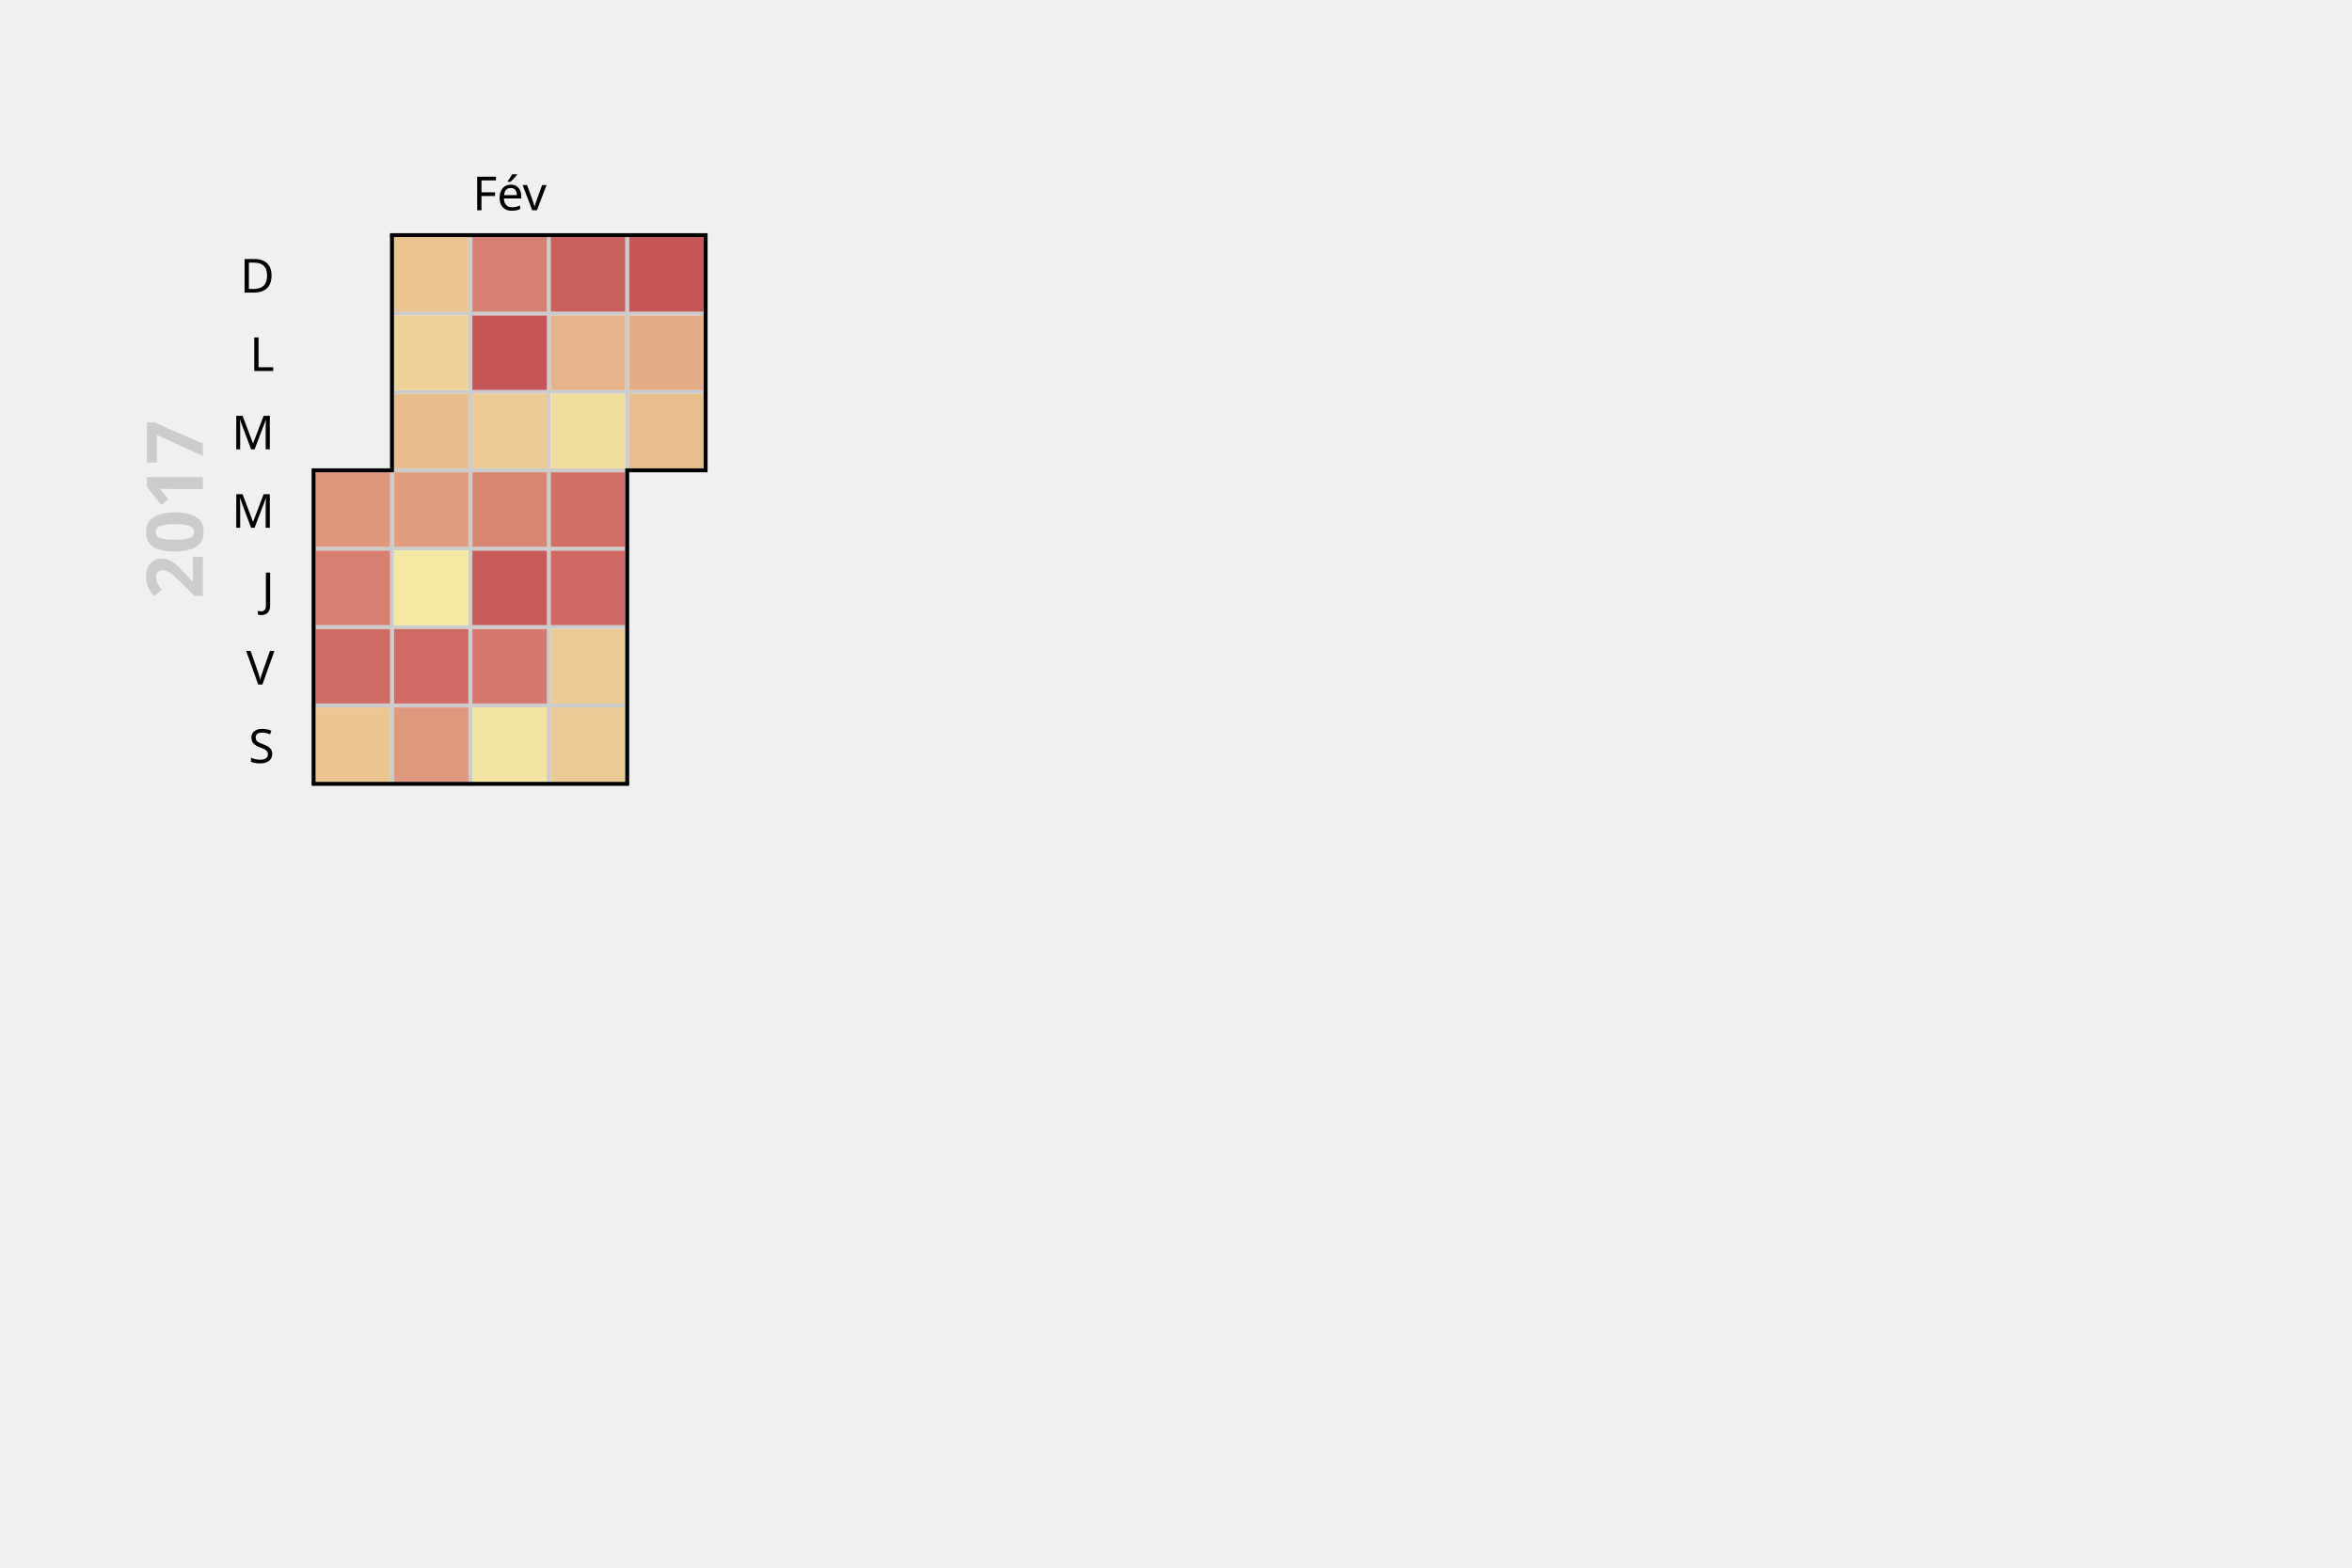
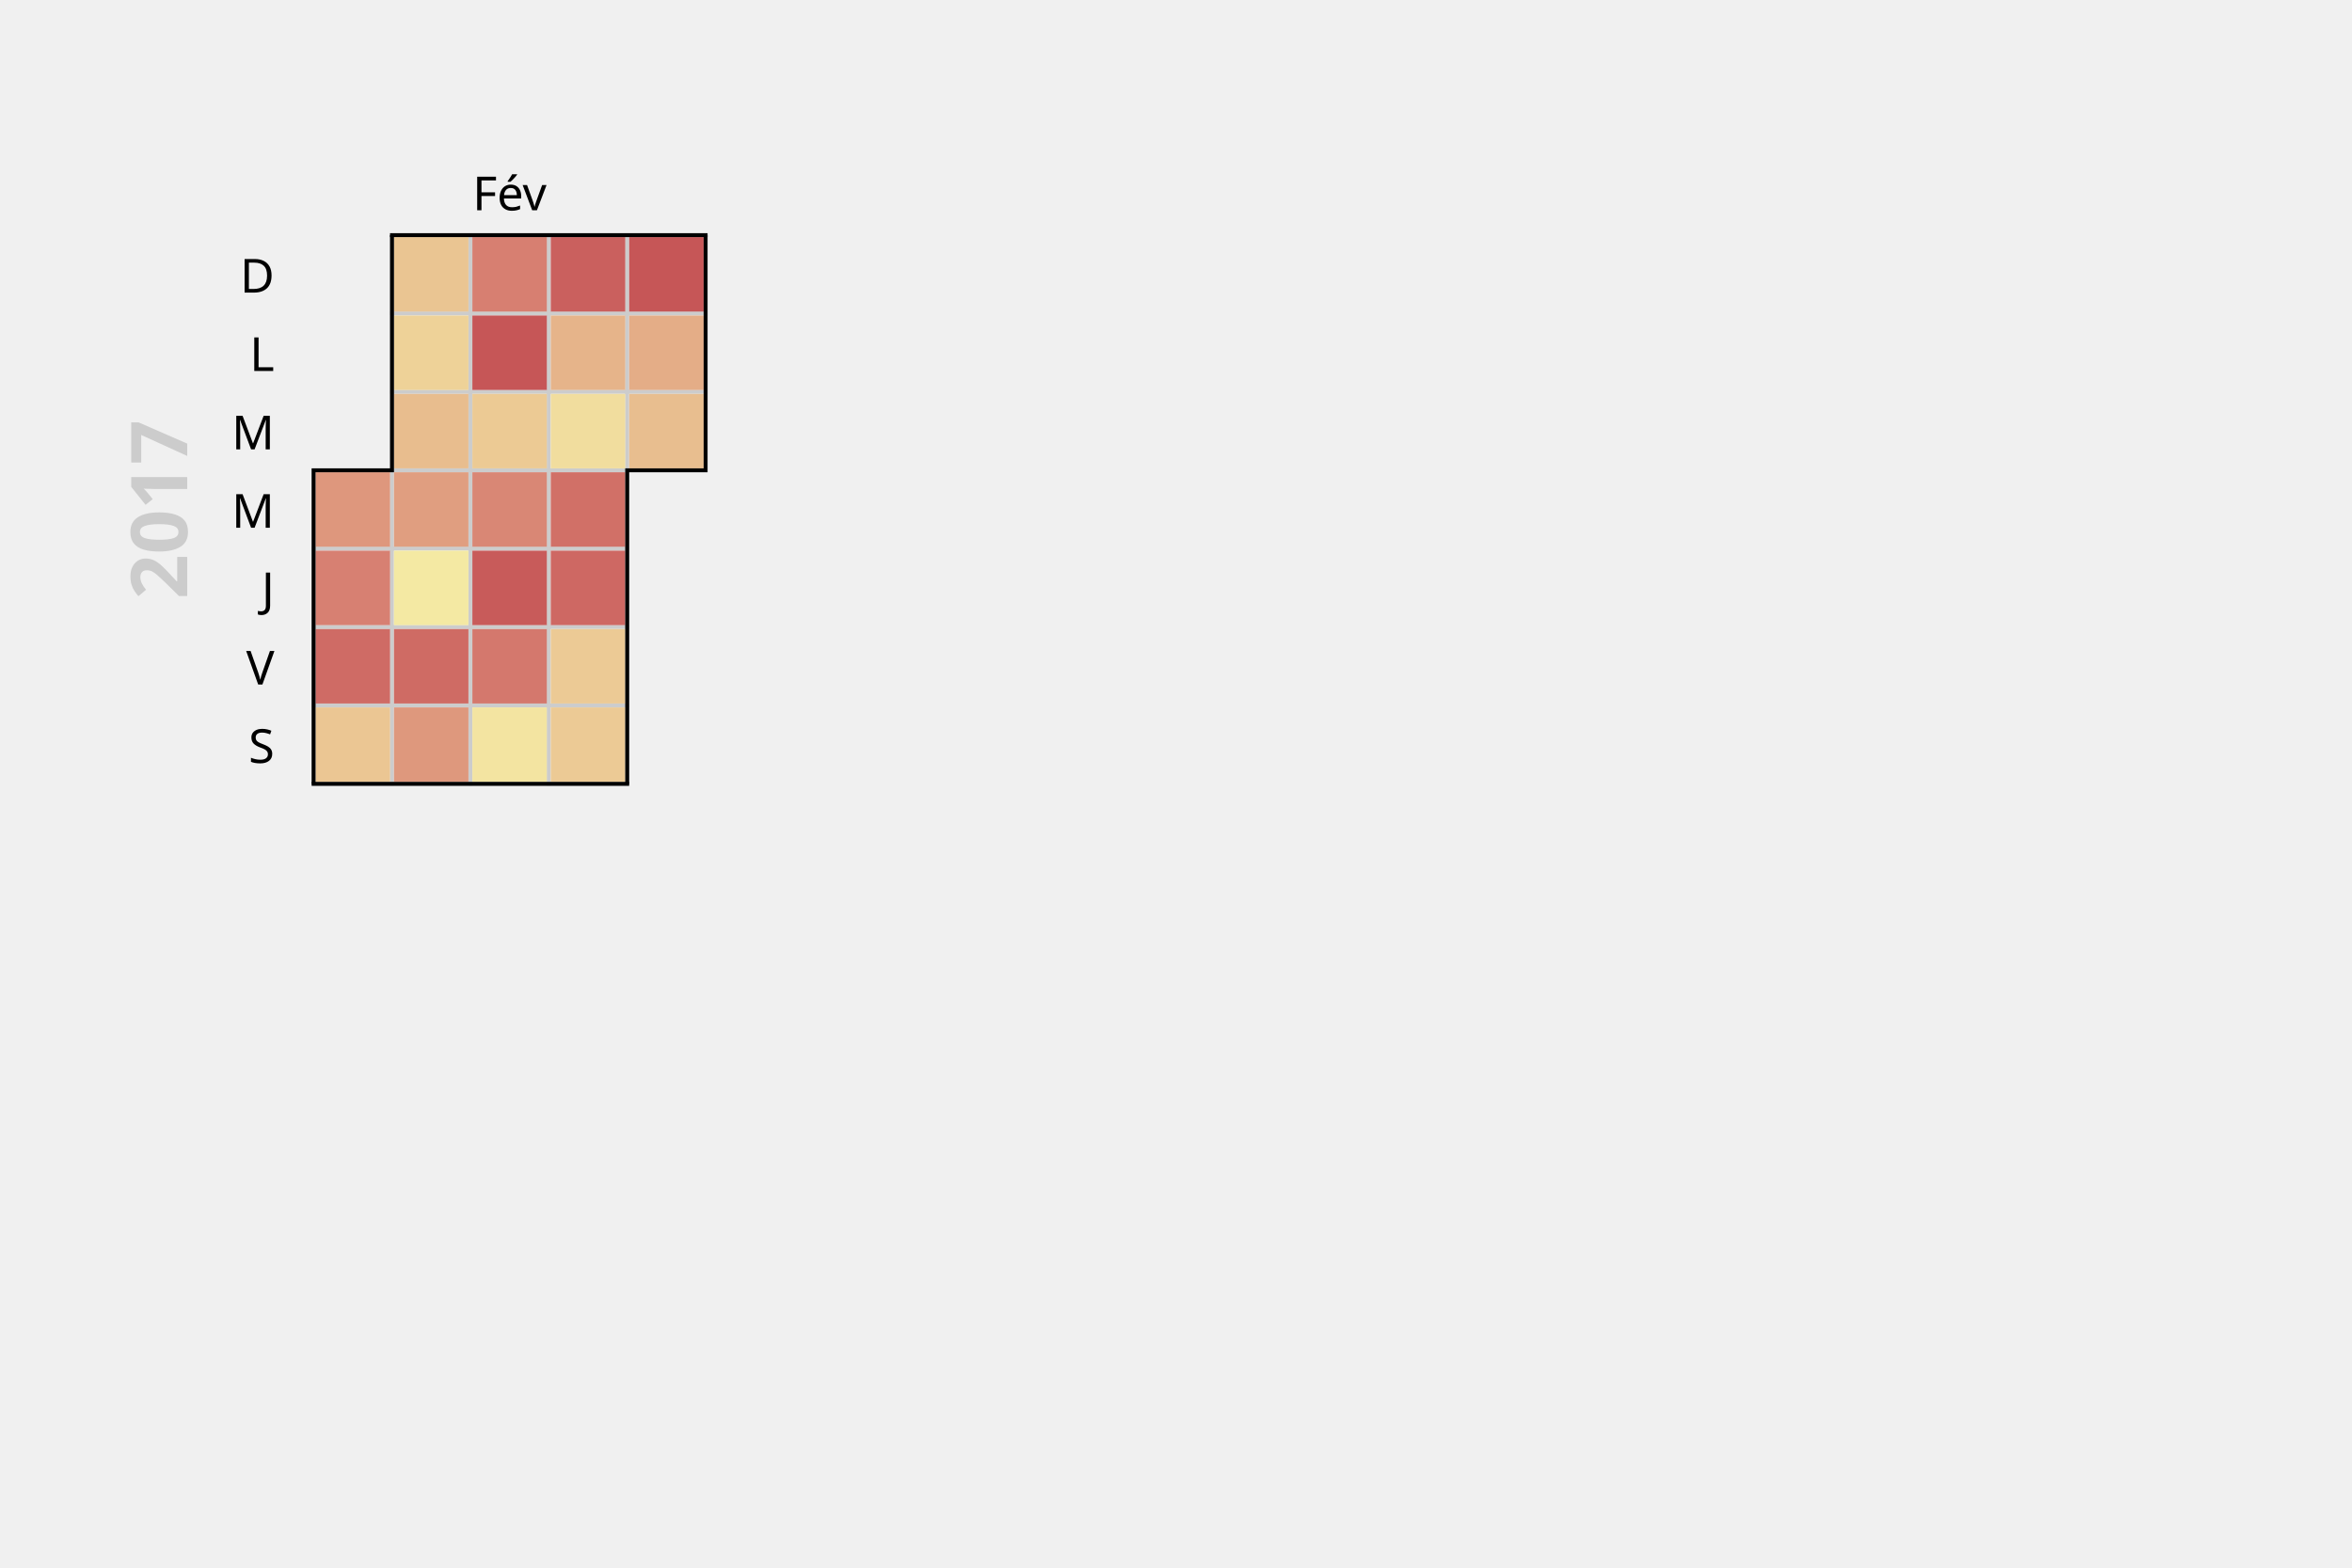
<svg xmlns="http://www.w3.org/2000/svg" width="600" height="400" version="1.1" baseProfile="full" viewBox="0 0 600 400">
-   <rect width="600" height="400" x="0" y="0" id="0" fill="none" fill-opacity="1" />
+   <rect width="600" height="400" x="0" y="0" id="0" fill="none" />
  <path d="M80 120l20 0l0 20l-20 0Z" fill="#fff" stroke="#ccc" />
  <path d="M80 140l20 0l0 20l-20 0Z" fill="#fff" stroke="#ccc" />
  <path d="M80 160l20 0l0 20l-20 0Z" fill="#fff" stroke="#ccc" />
  <path d="M80 180l20 0l0 20l-20 0Z" fill="#fff" stroke="#ccc" />
  <path d="M100 60l20 0l0 20l-20 0Z" fill="#fff" stroke="#ccc" />
  <path d="M100 80l20 0l0 20l-20 0Z" fill="#fff" stroke="#ccc" />
  <path d="M100 100l20 0l0 20l-20 0Z" fill="#fff" stroke="#ccc" />
  <path d="M100 120l20 0l0 20l-20 0Z" fill="#fff" stroke="#ccc" />
  <path d="M100 140l20 0l0 20l-20 0Z" fill="#fff" stroke="#ccc" />
  <path d="M100 160l20 0l0 20l-20 0Z" fill="#fff" stroke="#ccc" />
  <path d="M100 180l20 0l0 20l-20 0Z" fill="#fff" stroke="#ccc" />
  <path d="M120 60l20 0l0 20l-20 0Z" fill="#fff" stroke="#ccc" />
  <path d="M120 80l20 0l0 20l-20 0Z" fill="#fff" stroke="#ccc" />
  <path d="M120 100l20 0l0 20l-20 0Z" fill="#fff" stroke="#ccc" />
  <path d="M120 120l20 0l0 20l-20 0Z" fill="#fff" stroke="#ccc" />
  <path d="M120 140l20 0l0 20l-20 0Z" fill="#fff" stroke="#ccc" />
  <path d="M120 160l20 0l0 20l-20 0Z" fill="#fff" stroke="#ccc" />
  <path d="M120 180l20 0l0 20l-20 0Z" fill="#fff" stroke="#ccc" />
  <path d="M140 60l20 0l0 20l-20 0Z" fill="#fff" stroke="#ccc" />
  <path d="M140 80l20 0l0 20l-20 0Z" fill="#fff" stroke="#ccc" />
  <path d="M140 100l20 0l0 20l-20 0Z" fill="#fff" stroke="#ccc" />
  <path d="M140 120l20 0l0 20l-20 0Z" fill="#fff" stroke="#ccc" />
  <path d="M140 140l20 0l0 20l-20 0Z" fill="#fff" stroke="#ccc" />
  <path d="M140 160l20 0l0 20l-20 0Z" fill="#fff" stroke="#ccc" />
  <path d="M140 180l20 0l0 20l-20 0Z" fill="#fff" stroke="#ccc" />
  <path d="M160 60l20 0l0 20l-20 0Z" fill="#fff" stroke="#ccc" />
  <path d="M160 80l20 0l0 20l-20 0Z" fill="#fff" stroke="#ccc" />
  <path d="M160 100l20 0l0 20l-20 0Z" fill="#fff" stroke="#ccc" />
  <path d="M80.5 120.5l19 0l0 19l-19 0Z" fill="rgb(222,151,125)" />
  <path d="M80.5 140.5l19 0l0 19l-19 0Z" fill="rgb(215,128,114)" />
  <path d="M80.5 160.5l19 0l0 19l-19 0Z" fill="rgb(207,107,101)" />
  <path d="M80.5 180.5l19 0l0 19l-19 0Z" fill="rgb(235,198,147)" />
  <path d="M100.5 60.5l19 0l0 19l-19 0Z" fill="rgb(234,197,146)" />
  <path d="M100.5 80.5l19 0l0 19l-19 0Z" fill="rgb(238,210,152)" />
  <path d="M100.5 100.5l19 0l0 19l-19 0Z" fill="rgb(232,189,142)" />
  <path d="M100.5 120.5l19 0l0 19l-19 0Z" fill="rgb(224,158,128)" />
  <path d="M100.5 140.5l19 0l0 19l-19 0Z" fill="rgb(244,233,163)" />
  <path d="M100.5 160.5l19 0l0 19l-19 0Z" fill="rgb(207,107,100)" />
  <path d="M100.5 180.5l19 0l0 19l-19 0Z" fill="rgb(222,152,125)" />
  <path d="M120.5 60.5l19 0l0 19l-19 0Z" fill="rgb(215,127,113)" />
  <path d="M120.5 80.5l19 0l0 19l-19 0Z" fill="rgb(198,86,87)" />
  <path d="M120.5 100.5l19 0l0 19l-19 0Z" fill="rgb(236,202,148)" />
  <path d="M120.5 120.5l19 0l0 19l-19 0Z" fill="rgb(217,135,117)" />
  <path d="M120.5 140.5l19 0l0 19l-19 0Z" fill="rgb(200,91,90)" />
  <path d="M120.5 160.5l19 0l0 19l-19 0Z" fill="rgb(212,120,109)" />
  <path d="M120.5 180.5l19 0l0 19l-19 0Z" fill="rgb(243,228,161)" />
  <path d="M140.5 60.5l19 0l0 19l-19 0Z" fill="rgb(202,96,94)" />
  <path d="M140.5 80.5l19 0l0 19l-19 0Z" fill="rgb(230,180,138)" />
  <path d="M140.5 100.5l19 0l0 19l-19 0Z" fill="rgb(241,221,158)" />
  <path d="M140.5 120.5l19 0l0 19l-19 0Z" fill="rgb(209,112,103)" />
  <path d="M140.5 140.5l19 0l0 19l-19 0Z" fill="rgb(206,104,99)" />
  <path d="M140.5 160.5l19 0l0 19l-19 0Z" fill="rgb(236,202,149)" />
  <path d="M140.5 180.5l19 0l0 19l-19 0Z" fill="rgb(236,202,149)" />
  <path d="M160.5 60.5l19 0l0 19l-19 0Z" fill="rgb(198,86,87)" />
  <path d="M160.5 80.5l19 0l0 19l-19 0Z" fill="rgb(228,173,135)" />
  <path d="M160.5 100.5l19 0l0 19l-19 0Z" fill="rgb(232,190,143)" />
  <polyline points="100 60 100 80 100 80 100 100 100 100 100 120 80 120 80 140 80 140 80 160 80 160 80 180 80 180 80 200" fill="none" stroke="#000" />
  <polyline points="180 60 180 80 180 80 180 100 180 100 180 120 160 120 160 140 160 140 160 160 160 160 160 180 160 180 160 200" fill="none" stroke="#000" />
  <polyline points="99.5 60 180.5 60" fill="none" stroke="#000" />
  <polyline points="79.5 200 160.5 200" fill="none" stroke="#000" />
-   <text dominant-baseline="central" text-anchor="middle" style="font-size:20px;font-family:sans-serif;font-weight:bolder;" y="-6" transform="matrix(0,-1,1,0,50,130)" fill="#ccc">2017</text>
+   <text dominant-baseline="central" text-anchor="middle" style="font-size:20px;font-family:sans-serif;font-weight:bolder;" y="-10" transform="matrix(0,-1,1,0,50,130)" fill="#ccc">2017</text>
  <text dominant-baseline="central" text-anchor="middle" style="font-size:12px;font-family:sans-serif;" x="130" y="49" fill="#000">Fév</text>
  <text dominant-baseline="central" text-anchor="end" style="font-size:12px;font-family:sans-serif;" x="70" y="70" fill="#000">D</text>
  <text dominant-baseline="central" text-anchor="end" style="font-size:12px;font-family:sans-serif;" x="70" y="90" fill="#000">L</text>
  <text dominant-baseline="central" text-anchor="end" style="font-size:12px;font-family:sans-serif;" x="70" y="110" fill="#000">M</text>
  <text dominant-baseline="central" text-anchor="end" style="font-size:12px;font-family:sans-serif;" x="70" y="130" fill="#000">M</text>
  <text dominant-baseline="central" text-anchor="end" style="font-size:12px;font-family:sans-serif;" x="70" y="150" fill="#000">J</text>
  <text dominant-baseline="central" text-anchor="end" style="font-size:12px;font-family:sans-serif;" x="70" y="170" fill="#000">V</text>
  <text dominant-baseline="central" text-anchor="end" style="font-size:12px;font-family:sans-serif;" x="70" y="190" fill="#000">S</text>
</svg>
